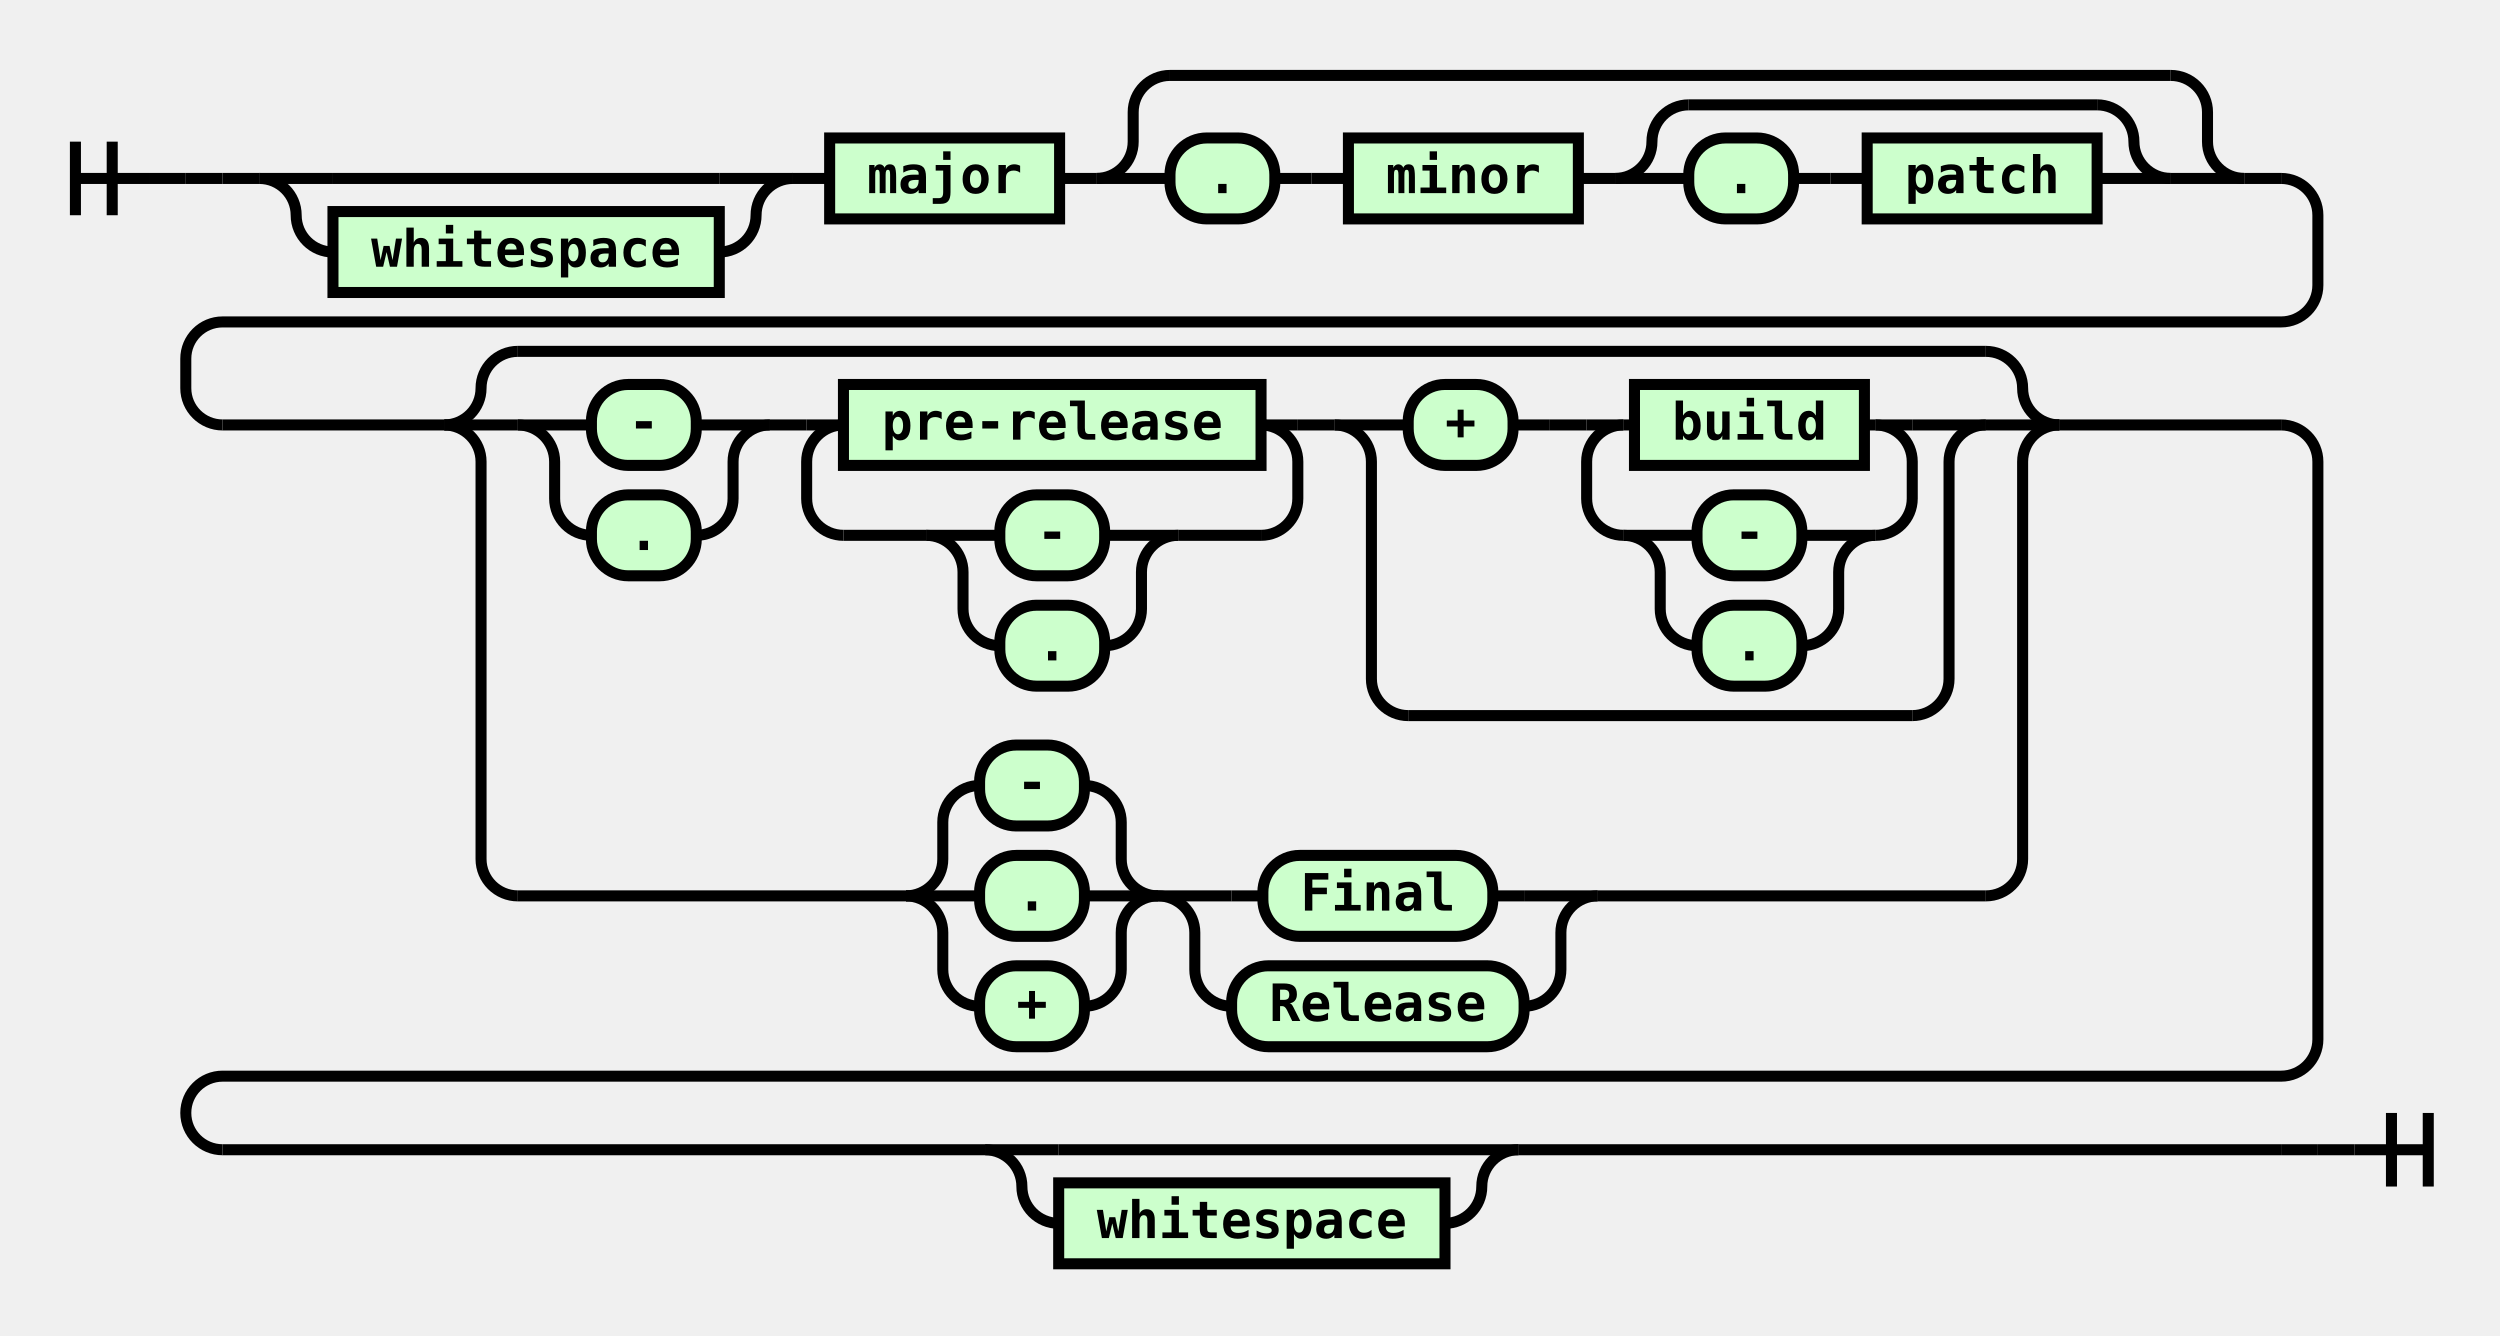
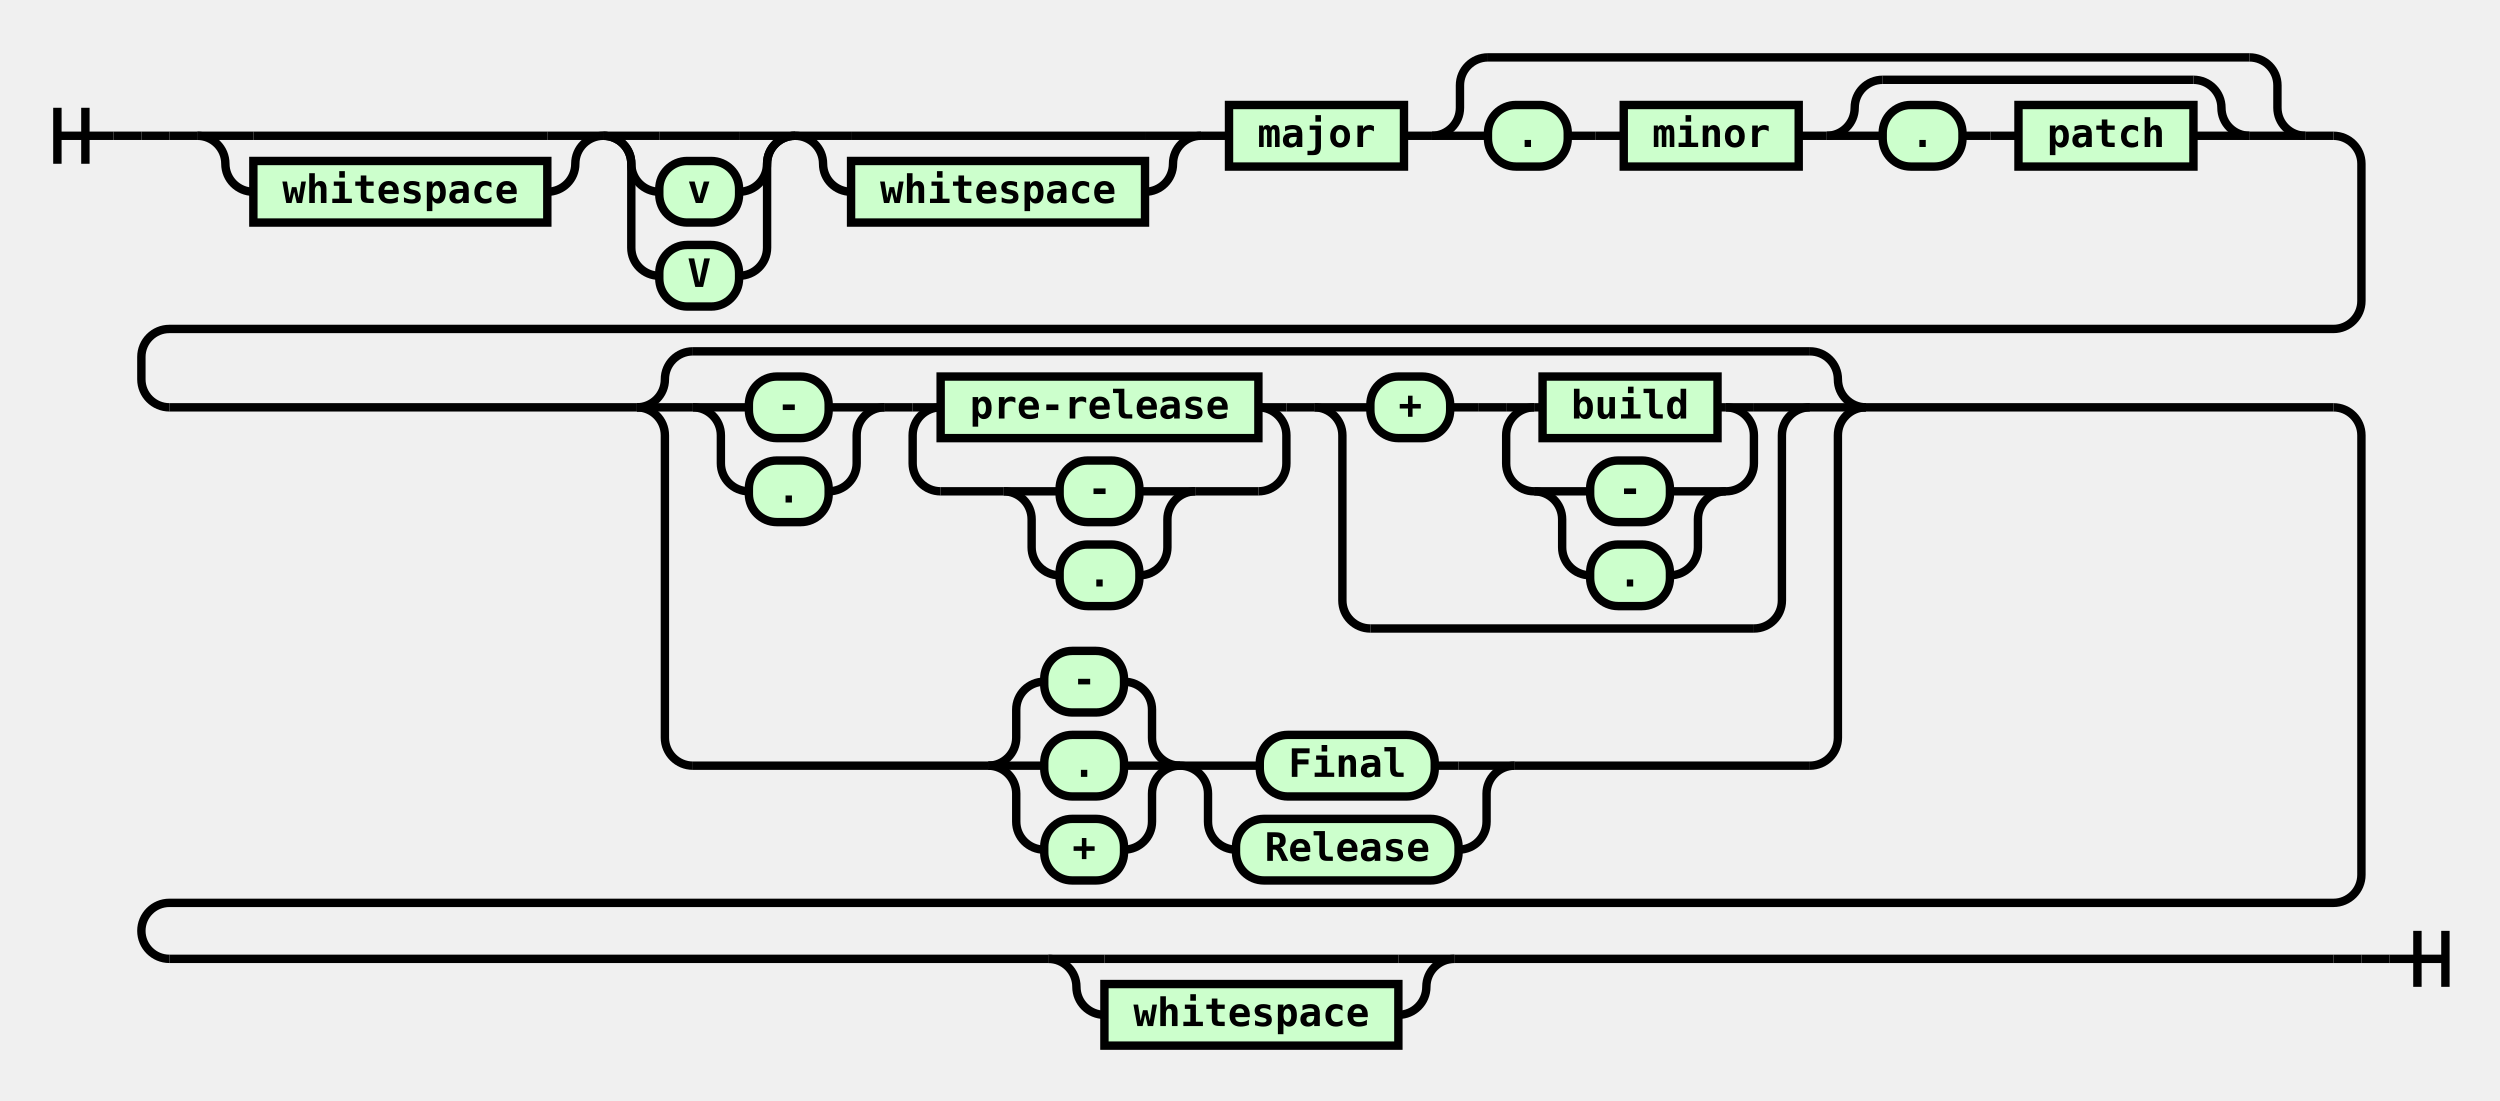
- <svg xmlns="http://www.w3.org/2000/svg" class="railroad-diagram" width="679.5" height="363" viewBox="0 0 679.5 363">
+ <svg xmlns="http://www.w3.org/2000/svg" class="railroad-diagram" width="893" height="393" viewBox="0 0 893 393">
  <g transform="translate(.5 .5)">
    <g>
      <path d="M20 38v20m10 -20v20m-10 -10h20" />
    </g>
    <path d="M40 48h10" />
    <g>
      <path d="M50 48h0" />
      <path d="M50 48h10" />
      <g>
        <path d="M60 48h10" />
-         <path d="M609.5 48h10" />
+         <path d="M823 48h10" />
        <g>
          <path d="M70 48h0" />
          <path d="M215 48h0" />
          <path d="M70 48h20" />
          <g>
            <path d="M90 48h105" />
          </g>
          <path d="M195 48h20" />
          <path d="M70 48a10 10 0 0 1 10 10v0a10 10 0 0 0 10 10" />
          <g class="non-terminal ">
            <path d="M90 68h0" />
            <path d="M195 68h0" />
            <rect x="90" y="57" width="105" height="22" />
            <text x="142.5" y="72">whitespace</text>
          </g>
          <path d="M195 68a10 10 0 0 0 10 -10v0a10 10 0 0 1 10 -10" />
        </g>
-         <path d="M215 48h10" />
+         <g>
+           <path d="M215 48h0" />
+           <path d="M283.5 48h0" />
+           <path d="M215 48h20" />
+           <g>
+             <path d="M235 48h28.5" />
+           </g>
+           <path d="M263.5 48h20" />
+           <path d="M215 48a10 10 0 0 1 10 10v0a10 10 0 0 0 10 10" />
+           <g class="terminal ">
+             <path d="M235 68h0" />
+             <path d="M263.5 68h0" />
+             <rect x="235" y="57" width="28.5" height="22" rx="10" ry="10" />
+             <text x="249.25" y="72">v</text>
+           </g>
+           <path d="M263.5 68a10 10 0 0 0 10 -10v0a10 10 0 0 1 10 -10" />
+           <path d="M215 48a10 10 0 0 1 10 10v30a10 10 0 0 0 10 10" />
+           <g class="terminal ">
+             <path d="M235 98h0" />
+             <path d="M263.5 98h0" />
+             <rect x="235" y="87" width="28.5" height="22" rx="10" ry="10" />
+             <text x="249.25" y="102">V</text>
+           </g>
+           <path d="M263.5 98a10 10 0 0 0 10 -10v-30a10 10 0 0 1 10 -10" />
+         </g>
+         <g>
+           <path d="M283.5 48h0" />
+           <path d="M428.5 48h0" />
+           <path d="M283.5 48h20" />
+           <g>
+             <path d="M303.5 48h105" />
+           </g>
+           <path d="M408.5 48h20" />
+           <path d="M283.5 48a10 10 0 0 1 10 10v0a10 10 0 0 0 10 10" />
+           <g class="non-terminal ">
+             <path d="M303.5 68h0" />
+             <path d="M408.5 68h0" />
+             <rect x="303.5" y="57" width="105" height="22" />
+             <text x="356" y="72">whitespace</text>
+           </g>
+           <path d="M408.5 68a10 10 0 0 0 10 -10v0a10 10 0 0 1 10 -10" />
+         </g>
+         <path d="M428.5 48h10" />
        <g class="non-terminal ">
-           <path d="M225 48h0" />
-           <path d="M287.5 48h0" />
-           <rect x="225" y="37" width="62.5" height="22" />
-           <text x="256.25" y="52">major</text>
-         </g>
-         <path d="M287.5 48h10" />
-         <g>
-           <path d="M297.5 48h0" />
-           <path d="M609.5 48h0" />
-           <path d="M297.5 48a10 10 0 0 0 10 -10v-8a10 10 0 0 1 10 -10" />
-           <g>
-             <path d="M317.5 20h272" />
-           </g>
-           <path d="M589.5 20a10 10 0 0 1 10 10v8a10 10 0 0 0 10 10" />
-           <path d="M297.5 48h20" />
-           <g>
-             <path d="M317.5 48h0" />
-             <path d="M589.5 48h0" />
-             <g class="terminal ">
-               <path d="M317.5 48h0" />
-               <path d="M346 48h0" />
-               <rect x="317.5" y="37" width="28.5" height="22" rx="10" ry="10" />
-               <text x="331.75" y="52">.</text>
-             </g>
-             <path d="M346 48h10" />
-             <path d="M356 48h10" />
+           <path d="M438.5 48h0" />
+           <path d="M501 48h0" />
+           <rect x="438.5" y="37" width="62.5" height="22" />
+           <text x="469.75" y="52">major</text>
+         </g>
+         <path d="M501 48h10" />
+         <g>
+           <path d="M511 48h0" />
+           <path d="M823 48h0" />
+           <path d="M511 48a10 10 0 0 0 10 -10v-8a10 10 0 0 1 10 -10" />
+           <g>
+             <path d="M531 20h272" />
+           </g>
+           <path d="M803 20a10 10 0 0 1 10 10v8a10 10 0 0 0 10 10" />
+           <path d="M511 48h20" />
+           <g>
+             <path d="M531 48h0" />
+             <path d="M803 48h0" />
+             <g class="terminal ">
+               <path d="M531 48h0" />
+               <path d="M559.5 48h0" />
+               <rect x="531" y="37" width="28.5" height="22" rx="10" ry="10" />
+               <text x="545.25" y="52">.</text>
+             </g>
+             <path d="M559.5 48h10" />
+             <path d="M569.5 48h10" />
            <g class="non-terminal ">
-               <path d="M366 48h0" />
-               <path d="M428.5 48h0" />
-               <rect x="366" y="37" width="62.5" height="22" />
-               <text x="397.25" y="52">minor</text>
-             </g>
-             <path d="M428.5 48h10" />
+               <path d="M579.5 48h0" />
+               <path d="M642 48h0" />
+               <rect x="579.5" y="37" width="62.5" height="22" />
+               <text x="610.75" y="52">minor</text>
+             </g>
+             <path d="M642 48h10" />
            <g>
-               <path d="M438.5 48h0" />
-               <path d="M589.5 48h0" />
-               <path d="M438.5 48a10 10 0 0 0 10 -10v0a10 10 0 0 1 10 -10" />
+               <path d="M652 48h0" />
+               <path d="M803 48h0" />
+               <path d="M652 48a10 10 0 0 0 10 -10v0a10 10 0 0 1 10 -10" />
              <g>
-                 <path d="M458.5 28h111" />
-               </g>
-               <path d="M569.5 28a10 10 0 0 1 10 10v0a10 10 0 0 0 10 10" />
-               <path d="M438.5 48h20" />
+                 <path d="M672 28h111" />
+               </g>
+               <path d="M783 28a10 10 0 0 1 10 10v0a10 10 0 0 0 10 10" />
+               <path d="M652 48h20" />
              <g>
-                 <path d="M458.5 48h0" />
-                 <path d="M569.5 48h0" />
+                 <path d="M672 48h0" />
+                 <path d="M783 48h0" />
                <g class="terminal ">
-                   <path d="M458.5 48h0" />
-                   <path d="M487 48h0" />
-                   <rect x="458.5" y="37" width="28.5" height="22" rx="10" ry="10" />
-                   <text x="472.75" y="52">.</text>
+                   <path d="M672 48h0" />
+                   <path d="M700.5 48h0" />
+                   <rect x="672" y="37" width="28.5" height="22" rx="10" ry="10" />
+                   <text x="686.25" y="52">.</text>
                </g>
-                 <path d="M487 48h10" />
-                 <path d="M497 48h10" />
+                 <path d="M700.5 48h10" />
+                 <path d="M710.5 48h10" />
                <g class="non-terminal ">
-                   <path d="M507 48h0" />
-                   <path d="M569.5 48h0" />
-                   <rect x="507" y="37" width="62.5" height="22" />
-                   <text x="538.25" y="52">patch</text>
+                   <path d="M720.5 48h0" />
+                   <path d="M783 48h0" />
+                   <rect x="720.5" y="37" width="62.5" height="22" />
+                   <text x="751.75" y="52">patch</text>
                </g>
              </g>
-               <path d="M569.5 48h20" />
-             </g>
-           </g>
-           <path d="M589.5 48h20" />
+               <path d="M783 48h20" />
+             </g>
+           </g>
+           <path d="M803 48h20" />
        </g>
      </g>
-       <path d="M619.5 48a10 10 0 0 1 10 10v19a10 10 0 0 1 -10 10h-559.5a10 10 0 0 0 -10 10v8a10 10 0 0 0 10 10" />
+       <path d="M833 48a10 10 0 0 1 10 10v49a10 10 0 0 1 -10 10h-773a10 10 0 0 0 -10 10v8a10 10 0 0 0 10 10" />
      <g>
-         <path d="M60 115h60.25" />
-         <path d="M559.25 115h60.25" />
-         <path d="M120.25 115a10 10 0 0 0 10 -10v0a10 10 0 0 1 10 -10" />
-         <g>
-           <path d="M140.25 95h399" />
-         </g>
-         <path d="M539.25 95a10 10 0 0 1 10 10v0a10 10 0 0 0 10 10" />
-         <path d="M120.25 115h20" />
-         <g>
-           <path d="M140.25 115h0" />
-           <path d="M539.25 115h0" />
-           <g>
-             <path d="M140.25 115h0" />
-             <path d="M208.75 115h0" />
-             <path d="M140.25 115h20" />
-             <g class="terminal ">
-               <path d="M160.25 115h0" />
-               <path d="M188.75 115h0" />
-               <rect x="160.25" y="104" width="28.5" height="22" rx="10" ry="10" />
-               <text x="174.5" y="119">-</text>
-             </g>
-             <path d="M188.75 115h20" />
-             <path d="M140.25 115a10 10 0 0 1 10 10v10a10 10 0 0 0 10 10" />
-             <g class="terminal ">
-               <path d="M160.25 145h0" />
-               <path d="M188.75 145h0" />
-               <rect x="160.25" y="134" width="28.5" height="22" rx="10" ry="10" />
-               <text x="174.5" y="149">.</text>
-             </g>
-             <path d="M188.75 145a10 10 0 0 0 10 -10v-10a10 10 0 0 1 10 -10" />
-           </g>
-           <path d="M208.75 115h10" />
-           <g>
-             <path d="M218.75 115h0" />
-             <path d="M352.25 115h0" />
-             <path d="M218.75 115h10" />
+         <path d="M60 145h167" />
+         <path d="M666 145h167" />
+         <path d="M227 145a10 10 0 0 0 10 -10v0a10 10 0 0 1 10 -10" />
+         <g>
+           <path d="M247 125h399" />
+         </g>
+         <path d="M646 125a10 10 0 0 1 10 10v0a10 10 0 0 0 10 10" />
+         <path d="M227 145h20" />
+         <g>
+           <path d="M247 145h0" />
+           <path d="M646 145h0" />
+           <g>
+             <path d="M247 145h0" />
+             <path d="M315.5 145h0" />
+             <path d="M247 145h20" />
+             <g class="terminal ">
+               <path d="M267 145h0" />
+               <path d="M295.5 145h0" />
+               <rect x="267" y="134" width="28.5" height="22" rx="10" ry="10" />
+               <text x="281.25" y="149">-</text>
+             </g>
+             <path d="M295.5 145h20" />
+             <path d="M247 145a10 10 0 0 1 10 10v10a10 10 0 0 0 10 10" />
+             <g class="terminal ">
+               <path d="M267 175h0" />
+               <path d="M295.5 175h0" />
+               <rect x="267" y="164" width="28.5" height="22" rx="10" ry="10" />
+               <text x="281.25" y="179">.</text>
+             </g>
+             <path d="M295.5 175a10 10 0 0 0 10 -10v-10a10 10 0 0 1 10 -10" />
+           </g>
+           <path d="M315.5 145h10" />
+           <g>
+             <path d="M325.5 145h0" />
+             <path d="M459 145h0" />
+             <path d="M325.5 145h10" />
            <g class="non-terminal ">
-               <path d="M228.75 115h0" />
-               <path d="M342.25 115h0" />
-               <rect x="228.75" y="104" width="113.5" height="22" />
-               <text x="285.5" y="119">pre-release</text>
-             </g>
-             <path d="M342.25 115h10" />
-             <path d="M228.75 115a10 10 0 0 0 -10 10v10a10 10 0 0 0 10 10" />
+               <path d="M335.5 145h0" />
+               <path d="M449 145h0" />
+               <rect x="335.5" y="134" width="113.5" height="22" />
+               <text x="392.25" y="149">pre-release</text>
+             </g>
+             <path d="M449 145h10" />
+             <path d="M335.5 145a10 10 0 0 0 -10 10v10a10 10 0 0 0 10 10" />
            <g>
-               <path d="M228.75 145h22.5" />
-               <path d="M319.75 145h22.5" />
-               <path d="M251.25 145h20" />
+               <path d="M335.5 175h22.5" />
+               <path d="M426.5 175h22.5" />
+               <path d="M358 175h20" />
              <g class="terminal ">
-                 <path d="M271.25 145h0" />
-                 <path d="M299.75 145h0" />
-                 <rect x="271.25" y="134" width="28.5" height="22" rx="10" ry="10" />
-                 <text x="285.5" y="149">-</text>
-               </g>
-               <path d="M299.75 145h20" />
-               <path d="M251.25 145a10 10 0 0 1 10 10v10a10 10 0 0 0 10 10" />
+                 <path d="M378 175h0" />
+                 <path d="M406.5 175h0" />
+                 <rect x="378" y="164" width="28.5" height="22" rx="10" ry="10" />
+                 <text x="392.25" y="179">-</text>
+               </g>
+               <path d="M406.5 175h20" />
+               <path d="M358 175a10 10 0 0 1 10 10v10a10 10 0 0 0 10 10" />
              <g class="terminal ">
-                 <path d="M271.25 175h0" />
-                 <path d="M299.75 175h0" />
-                 <rect x="271.25" y="164" width="28.5" height="22" rx="10" ry="10" />
-                 <text x="285.5" y="179">.</text>
-               </g>
-               <path d="M299.75 175a10 10 0 0 0 10 -10v-10a10 10 0 0 1 10 -10" />
-             </g>
-             <path d="M342.25 145a10 10 0 0 0 10 -10v-10a10 10 0 0 0 -10 -10" />
-           </g>
-           <path d="M352.25 115h10" />
-           <g>
-             <path d="M362.25 115h0" />
-             <path d="M539.25 115h0" />
-             <path d="M362.25 115h20" />
+                 <path d="M378 205h0" />
+                 <path d="M406.5 205h0" />
+                 <rect x="378" y="194" width="28.5" height="22" rx="10" ry="10" />
+                 <text x="392.25" y="209">.</text>
+               </g>
+               <path d="M406.5 205a10 10 0 0 0 10 -10v-10a10 10 0 0 1 10 -10" />
+             </g>
+             <path d="M449 175a10 10 0 0 0 10 -10v-10a10 10 0 0 0 -10 -10" />
+           </g>
+           <path d="M459 145h10" />
+           <g>
+             <path d="M469 145h0" />
+             <path d="M646 145h0" />
+             <path d="M469 145h20" />
            <g>
-               <path d="M382.25 115h0" />
-               <path d="M519.25 115h0" />
+               <path d="M489 145h0" />
+               <path d="M626 145h0" />
              <g class="terminal ">
-                 <path d="M382.25 115h0" />
-                 <path d="M410.75 115h0" />
-                 <rect x="382.25" y="104" width="28.5" height="22" rx="10" ry="10" />
-                 <text x="396.5" y="119">+</text>
-               </g>
-               <path d="M410.75 115h10" />
-               <path d="M420.75 115h10" />
+                 <path d="M489 145h0" />
+                 <path d="M517.5 145h0" />
+                 <rect x="489" y="134" width="28.5" height="22" rx="10" ry="10" />
+                 <text x="503.25" y="149">+</text>
+               </g>
+               <path d="M517.5 145h10" />
+               <path d="M527.5 145h10" />
              <g>
-                 <path d="M430.75 115h0" />
-                 <path d="M519.25 115h0" />
-                 <path d="M430.75 115h10" />
+                 <path d="M537.5 145h0" />
+                 <path d="M626 145h0" />
+                 <path d="M537.5 145h10" />
                <g class="non-terminal ">
-                   <path d="M440.75 115h3" />
-                   <path d="M506.25 115h3" />
-                   <rect x="443.75" y="104" width="62.5" height="22" />
-                   <text x="475" y="119">build</text>
+                   <path d="M547.5 145h3" />
+                   <path d="M613 145h3" />
+                   <rect x="550.5" y="134" width="62.5" height="22" />
+                   <text x="581.75" y="149">build</text>
                </g>
-                 <path d="M509.25 115h10" />
-                 <path d="M440.75 115a10 10 0 0 0 -10 10v10a10 10 0 0 0 10 10" />
+                 <path d="M616 145h10" />
+                 <path d="M547.5 145a10 10 0 0 0 -10 10v10a10 10 0 0 0 10 10" />
                <g>
-                   <path d="M440.75 145h0" />
-                   <path d="M509.25 145h0" />
-                   <path d="M440.75 145h20" />
+                   <path d="M547.5 175h0" />
+                   <path d="M616 175h0" />
+                   <path d="M547.5 175h20" />
                  <g class="terminal ">
-                     <path d="M460.75 145h0" />
-                     <path d="M489.25 145h0" />
-                     <rect x="460.75" y="134" width="28.5" height="22" rx="10" ry="10" />
-                     <text x="475" y="149">-</text>
+                     <path d="M567.5 175h0" />
+                     <path d="M596 175h0" />
+                     <rect x="567.5" y="164" width="28.5" height="22" rx="10" ry="10" />
+                     <text x="581.75" y="179">-</text>
                  </g>
-                   <path d="M489.25 145h20" />
-                   <path d="M440.75 145a10 10 0 0 1 10 10v10a10 10 0 0 0 10 10" />
+                   <path d="M596 175h20" />
+                   <path d="M547.5 175a10 10 0 0 1 10 10v10a10 10 0 0 0 10 10" />
                  <g class="terminal ">
-                     <path d="M460.75 175h0" />
-                     <path d="M489.25 175h0" />
-                     <rect x="460.75" y="164" width="28.5" height="22" rx="10" ry="10" />
-                     <text x="475" y="179">.</text>
+                     <path d="M567.5 205h0" />
+                     <path d="M596 205h0" />
+                     <rect x="567.5" y="194" width="28.5" height="22" rx="10" ry="10" />
+                     <text x="581.75" y="209">.</text>
                  </g>
-                   <path d="M489.25 175a10 10 0 0 0 10 -10v-10a10 10 0 0 1 10 -10" />
+                   <path d="M596 205a10 10 0 0 0 10 -10v-10a10 10 0 0 1 10 -10" />
                </g>
-                 <path d="M509.25 145a10 10 0 0 0 10 -10v-10a10 10 0 0 0 -10 -10" />
-               </g>
-             </g>
-             <path d="M519.25 115h20" />
-             <path d="M362.25 115a10 10 0 0 1 10 10v59a10 10 0 0 0 10 10" />
+                 <path d="M616 175a10 10 0 0 0 10 -10v-10a10 10 0 0 0 -10 -10" />
+               </g>
+             </g>
+             <path d="M626 145h20" />
+             <path d="M469 145a10 10 0 0 1 10 10v59a10 10 0 0 0 10 10" />
            <g>
-               <path d="M382.25 194h137" />
-             </g>
-             <path d="M519.25 194a10 10 0 0 0 10 -10v-59a10 10 0 0 1 10 -10" />
-           </g>
-         </g>
-         <path d="M539.25 115h20" />
-         <path d="M120.25 115a10 10 0 0 1 10 10v108a10 10 0 0 0 10 10" />
-         <g>
-           <path d="M140.25 243h105.5" />
-           <path d="M433.75 243h105.5" />
-           <g>
-             <path d="M245.75 243h0" />
-             <path d="M314.25 243h0" />
-             <path d="M245.75 243a10 10 0 0 0 10 -10v-10a10 10 0 0 1 10 -10" />
-             <g class="terminal ">
-               <path d="M265.75 213h0" />
-               <path d="M294.25 213h0" />
-               <rect x="265.75" y="202" width="28.5" height="22" rx="10" ry="10" />
-               <text x="280" y="217">-</text>
-             </g>
-             <path d="M294.25 213a10 10 0 0 1 10 10v10a10 10 0 0 0 10 10" />
-             <path d="M245.75 243h20" />
-             <g class="terminal ">
-               <path d="M265.75 243h0" />
-               <path d="M294.25 243h0" />
-               <rect x="265.75" y="232" width="28.5" height="22" rx="10" ry="10" />
-               <text x="280" y="247">.</text>
-             </g>
-             <path d="M294.25 243h20" />
-             <path d="M245.75 243a10 10 0 0 1 10 10v10a10 10 0 0 0 10 10" />
-             <g class="terminal ">
-               <path d="M265.75 273h0" />
-               <path d="M294.25 273h0" />
-               <rect x="265.75" y="262" width="28.5" height="22" rx="10" ry="10" />
-               <text x="280" y="277">+</text>
-             </g>
-             <path d="M294.25 273a10 10 0 0 0 10 -10v-10a10 10 0 0 1 10 -10" />
-           </g>
-           <g>
-             <path d="M314.25 243h0" />
-             <path d="M433.75 243h0" />
-             <path d="M314.25 243h20" />
-             <g class="terminal ">
-               <path d="M334.25 243h8.5" />
-               <path d="M405.25 243h8.5" />
-               <rect x="342.75" y="232" width="62.5" height="22" rx="10" ry="10" />
-               <text x="374" y="247">Final</text>
-             </g>
-             <path d="M413.75 243h20" />
-             <path d="M314.25 243a10 10 0 0 1 10 10v10a10 10 0 0 0 10 10" />
-             <g class="terminal ">
-               <path d="M334.25 273h0" />
-               <path d="M413.75 273h0" />
-               <rect x="334.25" y="262" width="79.5" height="22" rx="10" ry="10" />
-               <text x="374" y="277">Release</text>
-             </g>
-             <path d="M413.75 273a10 10 0 0 0 10 -10v-10a10 10 0 0 1 10 -10" />
-           </g>
-         </g>
-         <path d="M539.25 243a10 10 0 0 0 10 -10v-108a10 10 0 0 1 10 -10" />
+               <path d="M489 224h137" />
+             </g>
+             <path d="M626 224a10 10 0 0 0 10 -10v-59a10 10 0 0 1 10 -10" />
+           </g>
+         </g>
+         <path d="M646 145h20" />
+         <path d="M227 145a10 10 0 0 1 10 10v108a10 10 0 0 0 10 10" />
+         <g>
+           <path d="M247 273h105.5" />
+           <path d="M540.5 273h105.5" />
+           <g>
+             <path d="M352.5 273h0" />
+             <path d="M421 273h0" />
+             <path d="M352.5 273a10 10 0 0 0 10 -10v-10a10 10 0 0 1 10 -10" />
+             <g class="terminal ">
+               <path d="M372.5 243h0" />
+               <path d="M401 243h0" />
+               <rect x="372.5" y="232" width="28.5" height="22" rx="10" ry="10" />
+               <text x="386.75" y="247">-</text>
+             </g>
+             <path d="M401 243a10 10 0 0 1 10 10v10a10 10 0 0 0 10 10" />
+             <path d="M352.5 273h20" />
+             <g class="terminal ">
+               <path d="M372.5 273h0" />
+               <path d="M401 273h0" />
+               <rect x="372.5" y="262" width="28.5" height="22" rx="10" ry="10" />
+               <text x="386.75" y="277">.</text>
+             </g>
+             <path d="M401 273h20" />
+             <path d="M352.5 273a10 10 0 0 1 10 10v10a10 10 0 0 0 10 10" />
+             <g class="terminal ">
+               <path d="M372.5 303h0" />
+               <path d="M401 303h0" />
+               <rect x="372.5" y="292" width="28.5" height="22" rx="10" ry="10" />
+               <text x="386.75" y="307">+</text>
+             </g>
+             <path d="M401 303a10 10 0 0 0 10 -10v-10a10 10 0 0 1 10 -10" />
+           </g>
+           <g>
+             <path d="M421 273h0" />
+             <path d="M540.5 273h0" />
+             <path d="M421 273h20" />
+             <g class="terminal ">
+               <path d="M441 273h8.5" />
+               <path d="M512 273h8.5" />
+               <rect x="449.5" y="262" width="62.5" height="22" rx="10" ry="10" />
+               <text x="480.75" y="277">Final</text>
+             </g>
+             <path d="M520.5 273h20" />
+             <path d="M421 273a10 10 0 0 1 10 10v10a10 10 0 0 0 10 10" />
+             <g class="terminal ">
+               <path d="M441 303h0" />
+               <path d="M520.5 303h0" />
+               <rect x="441" y="292" width="79.5" height="22" rx="10" ry="10" />
+               <text x="480.75" y="307">Release</text>
+             </g>
+             <path d="M520.5 303a10 10 0 0 0 10 -10v-10a10 10 0 0 1 10 -10" />
+           </g>
+         </g>
+         <path d="M646 273a10 10 0 0 0 10 -10v-108a10 10 0 0 1 10 -10" />
      </g>
-       <path d="M619.5 115a10 10 0 0 1 10 10v157a10 10 0 0 1 -10 10h-559.5a10 10 0 0 0 -10 10v0a10 10 0 0 0 10 10" />
+       <path d="M833 145a10 10 0 0 1 10 10v157a10 10 0 0 1 -10 10h-773a10 10 0 0 0 -10 10v0a10 10 0 0 0 10 10" />
      <g>
-         <path d="M60 312h207.25" />
-         <path d="M412.25 312h207.25" />
-         <path d="M267.25 312h20" />
-         <g>
-           <path d="M287.25 312h105" />
-         </g>
-         <path d="M392.25 312h20" />
-         <path d="M267.25 312a10 10 0 0 1 10 10v0a10 10 0 0 0 10 10" />
+         <path d="M60 342h314" />
+         <path d="M519 342h314" />
+         <path d="M374 342h20" />
+         <g>
+           <path d="M394 342h105" />
+         </g>
+         <path d="M499 342h20" />
+         <path d="M374 342a10 10 0 0 1 10 10v0a10 10 0 0 0 10 10" />
        <g class="non-terminal ">
-           <path d="M287.25 332h0" />
-           <path d="M392.25 332h0" />
-           <rect x="287.25" y="321" width="105" height="22" />
-           <text x="339.75" y="336">whitespace</text>
-         </g>
-         <path d="M392.25 332a10 10 0 0 0 10 -10v0a10 10 0 0 1 10 -10" />
+           <path d="M394 362h0" />
+           <path d="M499 362h0" />
+           <rect x="394" y="351" width="105" height="22" />
+           <text x="446.5" y="366">whitespace</text>
+         </g>
+         <path d="M499 362a10 10 0 0 0 10 -10v0a10 10 0 0 1 10 -10" />
      </g>
-       <path d="M619.5 312h10" />
-       <path d="M629.5 312h0" />
+       <path d="M833 342h10" />
+       <path d="M843 342h0" />
    </g>
-     <path d="M629.5 312h10" />
-     <path d="M 639.5 312 h 20 m -10 -10 v 20 m 10 -20 v 20" />
+     <path d="M843 342h10" />
+     <path d="M 853 342 h 20 m -10 -10 v 20 m 10 -20 v 20" />
  </g>
  <style>
	svg {
		background-color: hsl(30,20%,95%);
	}
	path {
		stroke-width: 3;
		stroke: black;
		fill: rgba(0,0,0,0);
	}
	text {
		font: bold 14px monospace;
		text-anchor: middle;
		white-space: pre;
	}
	text.diagram-text {
		font-size: 12px;
	}
	text.diagram-arrow {
		font-size: 16px;
	}
	text.label {
		text-anchor: start;
	}
	text.comment {
		font: italic 12px monospace;
	}
	g.non-terminal text {
		/*font-style: italic;*/
	}
	rect {
		stroke-width: 3;
		stroke: black;
		fill: hsl(120,100%,90%);
	}
	rect.group-box {
		stroke: gray;
		stroke-dasharray: 10 5;
		fill: none;
	}
	path.diagram-text {
		stroke-width: 3;
		stroke: black;
		fill: white;
		cursor: help;
	}
	g.diagram-text:hover path.diagram-text {
		fill: #eee;
	}</style>
</svg>
